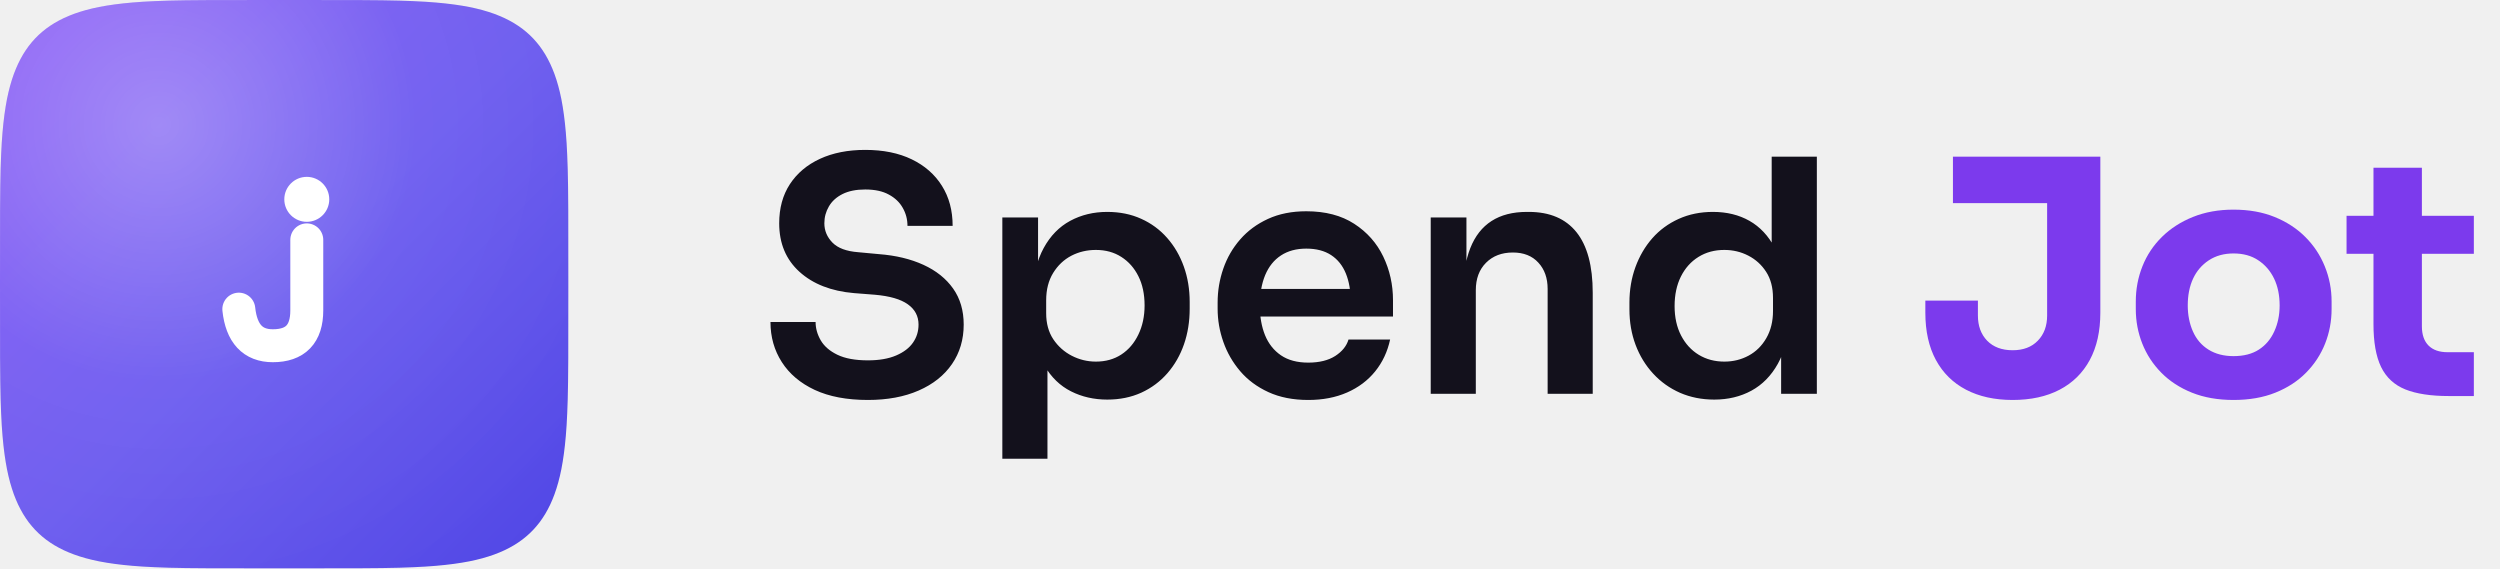
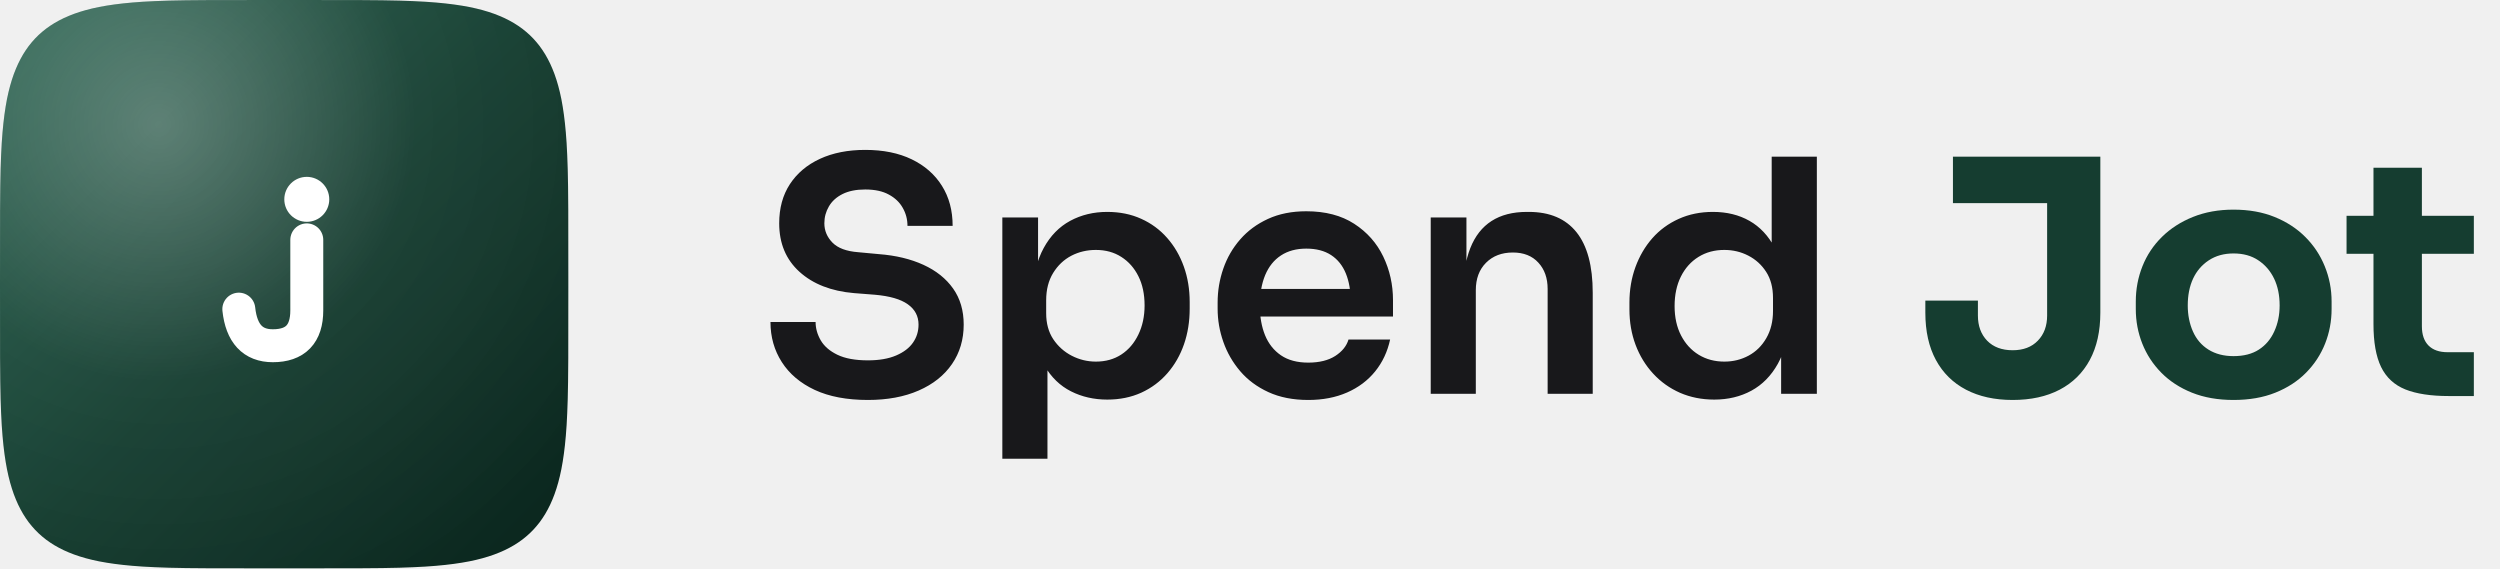
<svg xmlns="http://www.w3.org/2000/svg" viewBox="0 0 739 168" width="739" height="168">
  <defs>
    <linearGradient id="bg" x1="0" y1="0" x2="1" y2="1">
-       <stop offset="0" stop-color="#8B5CF6" />
-       <stop offset="0.5" stop-color="#6D5DEF" />
-       <stop offset="1" stop-color="#4F46E5" />
+       <stop offset="0" stop-color="#28624F" />
+       <stop offset="0.5" stop-color="#153D30" />
+       <stop offset="1" stop-color="#0A241C" />
    </linearGradient>
    <radialGradient id="glow" cx="0.28" cy="0.22" r="0.9">
      <stop offset="0" stop-color="#FFFFFF" stop-opacity="0.28" />
      <stop offset="0.5" stop-color="#FFFFFF" stop-opacity="0.04" />
      <stop offset="1" stop-color="#FFFFFF" stop-opacity="0" />
    </radialGradient>
  </defs>
  <path d="M 168.00 84.00 L 167.98 105.95 L 167.92 112.95 L 167.82 118.04 L 167.67 122.17 L 167.49 125.70 L 167.26 128.82 L 166.99 131.62 L 166.68 134.17 L 166.33 136.51 L 165.94 138.69 L 165.50 140.72 L 165.02 142.61 L 164.49 144.40 L 163.92 146.08 L 163.30 147.66 L 162.64 149.16 L 161.93 150.57 L 161.17 151.92 L 160.36 153.19 L 159.51 154.39 L 158.59 155.53 L 157.63 156.61 L 156.61 157.63 L 155.53 158.59 L 154.39 159.51 L 153.19 160.36 L 151.92 161.17 L 150.57 161.93 L 149.16 162.64 L 147.66 163.30 L 146.08 163.92 L 144.40 164.49 L 142.61 165.02 L 140.72 165.50 L 138.69 165.94 L 136.51 166.33 L 134.17 166.68 L 131.62 166.99 L 128.82 167.26 L 125.70 167.49 L 122.17 167.67 L 118.04 167.82 L 112.95 167.92 L 105.95 167.98 L 84.00 168.00 L 62.05 167.98 L 55.05 167.92 L 49.96 167.82 L 45.83 167.67 L 42.30 167.49 L 39.18 167.26 L 36.38 166.99 L 33.83 166.68 L 31.49 166.33 L 29.31 165.94 L 27.28 165.50 L 25.39 165.02 L 23.60 164.49 L 21.92 163.92 L 20.34 163.30 L 18.84 162.64 L 17.43 161.93 L 16.08 161.17 L 14.81 160.36 L 13.61 159.51 L 12.47 158.59 L 11.39 157.63 L 10.37 156.61 L 9.41 155.53 L 8.49 154.39 L 7.64 153.19 L 6.83 151.92 L 6.07 150.57 L 5.36 149.16 L 4.70 147.66 L 4.08 146.08 L 3.51 144.40 L 2.98 142.61 L 2.50 140.72 L 2.06 138.69 L 1.67 136.51 L 1.32 134.17 L 1.01 131.62 L 0.74 128.82 L 0.51 125.70 L 0.33 122.17 L 0.18 118.04 L 0.08 112.95 L 0.02 105.95 L 0.00 84.00 L 0.02 62.05 L 0.08 55.05 L 0.18 49.96 L 0.33 45.83 L 0.51 42.30 L 0.74 39.18 L 1.01 36.38 L 1.32 33.83 L 1.67 31.49 L 2.06 29.31 L 2.50 27.28 L 2.98 25.39 L 3.51 23.60 L 4.08 21.92 L 4.70 20.34 L 5.36 18.84 L 6.07 17.43 L 6.83 16.08 L 7.64 14.81 L 8.49 13.61 L 9.41 12.47 L 10.37 11.39 L 11.39 10.37 L 12.47 9.41 L 13.61 8.49 L 14.81 7.64 L 16.08 6.83 L 17.43 6.07 L 18.84 5.36 L 20.34 4.70 L 21.92 4.08 L 23.60 3.51 L 25.39 2.98 L 27.28 2.50 L 29.31 2.06 L 31.49 1.67 L 33.83 1.32 L 36.38 1.01 L 39.18 0.74 L 42.30 0.51 L 45.83 0.33 L 49.96 0.18 L 55.05 0.08 L 62.05 0.02 L 84.00 0.00 L 105.95 0.02 L 112.95 0.08 L 118.04 0.18 L 122.17 0.33 L 125.70 0.51 L 128.82 0.74 L 131.62 1.01 L 134.17 1.32 L 136.51 1.67 L 138.69 2.06 L 140.72 2.50 L 142.61 2.98 L 144.40 3.51 L 146.08 4.08 L 147.66 4.70 L 149.16 5.36 L 150.57 6.07 L 151.92 6.83 L 153.19 7.64 L 154.39 8.49 L 155.53 9.41 L 156.61 10.37 L 157.63 11.39 L 158.59 12.47 L 159.51 13.61 L 160.36 14.81 L 161.17 16.08 L 161.93 17.43 L 162.64 18.84 L 163.30 20.34 L 163.92 21.92 L 164.49 23.60 L 165.02 25.39 L 165.50 27.28 L 165.94 29.31 L 166.33 31.49 L 166.68 33.83 L 166.99 36.38 L 167.26 39.18 L 167.49 42.30 L 167.67 45.83 L 167.82 49.96 L 167.92 55.05 L 167.98 62.05 L 168.00 84.00 Z" fill="url(#bg)" />
  <path d="M 168.00 84.00 L 167.98 105.95 L 167.92 112.95 L 167.82 118.04 L 167.67 122.17 L 167.49 125.70 L 167.26 128.82 L 166.99 131.62 L 166.68 134.17 L 166.33 136.51 L 165.94 138.69 L 165.50 140.72 L 165.02 142.61 L 164.49 144.40 L 163.92 146.08 L 163.30 147.66 L 162.64 149.16 L 161.93 150.57 L 161.17 151.92 L 160.36 153.19 L 159.51 154.39 L 158.59 155.53 L 157.63 156.61 L 156.61 157.63 L 155.53 158.59 L 154.39 159.51 L 153.19 160.36 L 151.92 161.17 L 150.57 161.93 L 149.16 162.64 L 147.66 163.30 L 146.08 163.92 L 144.40 164.49 L 142.61 165.02 L 140.72 165.50 L 138.69 165.94 L 136.51 166.33 L 134.17 166.68 L 131.62 166.99 L 128.82 167.26 L 125.70 167.49 L 122.17 167.67 L 118.04 167.82 L 112.95 167.92 L 105.95 167.98 L 84.00 168.00 L 62.05 167.98 L 55.05 167.92 L 49.96 167.82 L 45.83 167.67 L 42.30 167.49 L 39.18 167.26 L 36.38 166.99 L 33.83 166.68 L 31.49 166.33 L 29.31 165.94 L 27.28 165.50 L 25.39 165.02 L 23.60 164.49 L 21.92 163.92 L 20.34 163.30 L 18.84 162.64 L 17.43 161.93 L 16.08 161.17 L 14.81 160.36 L 13.61 159.51 L 12.47 158.59 L 11.39 157.63 L 10.37 156.61 L 9.41 155.53 L 8.49 154.39 L 7.64 153.19 L 6.83 151.92 L 6.07 150.57 L 5.36 149.16 L 4.70 147.66 L 4.08 146.08 L 3.51 144.40 L 2.98 142.61 L 2.50 140.72 L 2.06 138.69 L 1.67 136.51 L 1.32 134.17 L 1.01 131.62 L 0.74 128.82 L 0.51 125.70 L 0.33 122.17 L 0.18 118.04 L 0.08 112.95 L 0.02 105.95 L 0.00 84.00 L 0.02 62.05 L 0.08 55.05 L 0.18 49.96 L 0.33 45.83 L 0.51 42.30 L 0.74 39.18 L 1.01 36.38 L 1.32 33.83 L 1.67 31.49 L 2.06 29.31 L 2.50 27.28 L 2.98 25.39 L 3.51 23.60 L 4.08 21.92 L 4.70 20.34 L 5.36 18.84 L 6.07 17.43 L 6.83 16.08 L 7.64 14.81 L 8.49 13.61 L 9.41 12.47 L 10.37 11.39 L 11.39 10.37 L 12.47 9.41 L 13.61 8.49 L 14.81 7.64 L 16.08 6.83 L 17.43 6.07 L 18.84 5.36 L 20.34 4.70 L 21.92 4.08 L 23.60 3.51 L 25.39 2.98 L 27.28 2.50 L 29.31 2.06 L 31.49 1.67 L 33.83 1.32 L 36.38 1.01 L 39.18 0.74 L 42.30 0.51 L 45.83 0.33 L 49.96 0.18 L 55.05 0.08 L 62.05 0.02 L 84.00 0.00 L 105.95 0.02 L 112.95 0.08 L 118.04 0.18 L 122.17 0.33 L 125.70 0.51 L 128.82 0.74 L 131.62 1.01 L 134.17 1.32 L 136.51 1.67 L 138.69 2.06 L 140.72 2.50 L 142.61 2.98 L 144.40 3.51 L 146.08 4.08 L 147.66 4.70 L 149.16 5.36 L 150.57 6.07 L 151.92 6.83 L 153.19 7.64 L 154.39 8.49 L 155.53 9.41 L 156.61 10.37 L 157.63 11.39 L 158.59 12.47 L 159.51 13.61 L 160.36 14.81 L 161.17 16.08 L 161.93 17.43 L 162.64 18.84 L 163.30 20.34 L 163.92 21.92 L 164.49 23.60 L 165.02 25.39 L 165.50 27.28 L 165.94 29.31 L 166.33 31.49 L 166.68 33.83 L 166.99 36.38 L 167.26 39.18 L 167.49 42.30 L 167.67 45.83 L 167.82 49.96 L 167.92 55.05 L 167.98 62.05 L 168.00 84.00 Z" fill="url(#glow)" />
  <g transform="translate(45.4 45.4) scale(0.7728)">
    <g transform="translate(2.6 0)">
      <path d="M56 33 L56 60 Q56 73.5 43 73.5 Q31.5 73.5 30 59.5" fill="none" stroke="#FFFFFF" stroke-width="12.6" stroke-linecap="round" stroke-linejoin="round" />
      <circle cx="56" cy="17.5" r="8.6" fill="#FFFFFF" />
    </g>
  </g>
  <g transform="translate(224.0 116.4)">
    <g>
-       <path d="M 32.55 1.83 Q 23.23 1.83 16.84 -1.14 Q 10.47 -4.12 7.11 -9.36 Q 3.75 -14.59 3.75 -21.21 L 17.09 -21.21 Q 17.09 -18.43 18.61 -15.79 Q 20.16 -13.15 23.56 -11.52 Q 26.97 -9.88 32.55 -9.88 Q 37.53 -9.88 40.89 -11.32 Q 44.25 -12.76 45.88 -15.12 Q 47.52 -17.47 47.52 -20.45 Q 47.52 -24.20 44.35 -26.45 Q 41.19 -28.71 34.56 -29.28 L 28.41 -29.76 Q 18.33 -30.63 12.33 -36.05 Q 6.33 -41.48 6.33 -50.40 Q 6.33 -57.12 9.49 -61.96 Q 12.67 -66.81 18.38 -69.45 Q 24.09 -72.09 31.77 -72.09 Q 39.75 -72.09 45.51 -69.30 Q 51.27 -66.52 54.43 -61.48 Q 57.60 -56.45 57.60 -49.63 L 44.25 -49.63 Q 44.25 -52.52 42.85 -54.96 Q 41.48 -57.41 38.73 -58.89 Q 36.00 -60.39 31.77 -60.39 Q 27.75 -60.39 25.05 -59.04 Q 22.36 -57.69 21.02 -55.38 Q 19.68 -53.09 19.68 -50.40 Q 19.68 -47.13 22.08 -44.68 Q 24.48 -42.24 29.67 -41.85 L 35.80 -41.28 Q 43.29 -40.71 48.96 -38.12 Q 54.63 -35.52 57.75 -31.09 Q 60.87 -26.68 60.87 -20.45 Q 60.87 -13.83 57.41 -8.79 Q 53.95 -3.75 47.56 -0.96 Q 41.19 1.83 32.55 1.83 Z M 72.29 19.20 L 72.29 -52.12 L 82.85 -52.12 L 82.85 -29.67 L 81.22 -29.76 Q 81.59 -37.73 84.52 -43.09 Q 87.46 -48.48 92.35 -51.12 Q 97.25 -53.76 103.30 -53.76 Q 108.86 -53.76 113.32 -51.73 Q 117.79 -49.73 121.00 -46.08 Q 124.22 -42.43 125.95 -37.57 Q 127.67 -32.73 127.67 -27.16 L 127.67 -25.15 Q 127.67 -19.48 125.99 -14.64 Q 124.31 -9.79 121.10 -6.09 Q 117.89 -2.40 113.38 -0.33 Q 108.86 1.72 103.30 1.72 Q 97.43 1.72 92.59 -0.72 Q 87.74 -3.17 84.76 -8.29 Q 81.79 -13.44 81.41 -21.60 L 85.63 -15.16 L 85.63 19.20 L 72.29 19.20 Z M 99.94 -9.51 Q 104.26 -9.51 107.47 -11.61 Q 110.69 -13.72 112.51 -17.52 Q 114.34 -21.31 114.34 -26.11 Q 114.34 -31.11 112.51 -34.75 Q 110.69 -38.40 107.47 -40.45 Q 104.26 -42.52 99.94 -42.52 Q 95.99 -42.52 92.68 -40.80 Q 89.38 -39.07 87.31 -35.71 Q 85.25 -32.35 85.25 -27.64 L 85.25 -23.80 Q 85.25 -19.29 87.35 -16.12 Q 89.47 -12.96 92.83 -11.23 Q 96.19 -9.51 99.94 -9.51 Z M 162.72 1.83 Q 156.00 1.83 150.96 -0.48 Q 145.92 -2.79 142.61 -6.67 Q 139.29 -10.56 137.61 -15.36 Q 135.93 -20.16 135.93 -25.15 L 135.93 -26.97 Q 135.93 -32.16 137.61 -37.00 Q 139.29 -41.85 142.61 -45.64 Q 145.92 -49.44 150.81 -51.69 Q 155.72 -53.95 162.14 -53.95 Q 170.60 -53.95 176.30 -50.25 Q 182.01 -46.56 184.89 -40.56 Q 187.77 -34.56 187.77 -27.64 L 187.77 -22.84 L 141.60 -22.84 L 141.60 -31.00 L 179.42 -31.00 L 175.29 -26.97 Q 175.29 -31.96 173.85 -35.52 Q 172.41 -39.07 169.49 -40.99 Q 166.56 -42.91 162.14 -42.91 Q 157.73 -42.91 154.65 -40.89 Q 151.58 -38.88 149.99 -35.09 Q 148.41 -31.29 148.41 -26.01 Q 148.41 -21.12 149.94 -17.32 Q 151.49 -13.53 154.65 -11.37 Q 157.82 -9.21 162.72 -9.21 Q 167.61 -9.21 170.69 -11.17 Q 173.76 -13.15 174.62 -16.04 L 186.92 -16.04 Q 185.76 -10.65 182.49 -6.61 Q 179.24 -2.59 174.20 -0.38 Q 169.16 1.83 162.72 1.83 Z M 198.92 -0.00 L 198.92 -52.12 L 209.48 -52.12 L 209.48 -29.76 L 208.52 -29.76 Q 208.52 -37.73 210.62 -43.05 Q 212.73 -48.39 216.90 -51.07 Q 221.09 -53.76 227.33 -53.76 L 227.90 -53.76 Q 237.21 -53.76 242.01 -47.76 Q 246.81 -41.76 246.81 -29.85 L 246.81 -0.00 L 233.48 -0.00 L 233.48 -31.00 Q 233.48 -35.80 230.73 -38.77 Q 228.00 -41.76 223.20 -41.76 Q 218.30 -41.76 215.27 -38.73 Q 212.25 -35.71 212.25 -30.63 L 212.25 -0.00 L 198.92 -0.00 Z M 282.73 1.72 Q 277.25 1.72 272.63 -0.28 Q 268.03 -2.31 264.67 -5.96 Q 261.31 -9.60 259.48 -14.45 Q 257.66 -19.29 257.66 -24.96 L 257.66 -26.97 Q 257.66 -32.55 259.43 -37.44 Q 261.22 -42.33 264.43 -45.98 Q 267.65 -49.63 272.21 -51.69 Q 276.77 -53.76 282.34 -53.76 Q 288.49 -53.76 293.14 -51.12 Q 297.79 -48.48 300.58 -43.20 Q 303.37 -37.92 303.65 -29.95 L 299.71 -34.56 L 299.71 -70.08 L 313.06 -70.08 L 313.06 -0.00 L 302.50 -0.00 L 302.50 -22.17 L 304.81 -22.17 Q 304.51 -14.21 301.54 -8.88 Q 298.57 -3.55 293.71 -0.91 Q 288.86 1.72 282.73 1.72 Z M 285.70 -9.51 Q 289.63 -9.51 292.90 -11.28 Q 296.17 -13.05 298.13 -16.45 Q 300.10 -19.88 300.10 -24.48 L 300.10 -28.32 Q 300.10 -32.92 298.07 -36.05 Q 296.06 -39.16 292.79 -40.84 Q 289.54 -42.52 285.70 -42.52 Q 281.38 -42.52 278.06 -40.45 Q 274.75 -38.40 272.87 -34.65 Q 271.01 -30.91 271.01 -25.92 Q 271.01 -20.93 272.93 -17.22 Q 274.85 -13.53 278.15 -11.52 Q 281.47 -9.51 285.70 -9.51 Z" fill="#13111C" />
+       <path d="M 32.55 1.83 Q 23.23 1.83 16.84 -1.14 Q 10.47 -4.12 7.11 -9.36 Q 3.75 -14.59 3.75 -21.21 L 17.09 -21.21 Q 17.09 -18.43 18.61 -15.79 Q 20.16 -13.15 23.56 -11.52 Q 26.97 -9.88 32.55 -9.88 Q 37.53 -9.88 40.89 -11.32 Q 44.25 -12.76 45.88 -15.12 Q 47.52 -17.47 47.52 -20.45 Q 47.52 -24.20 44.35 -26.45 Q 41.19 -28.71 34.56 -29.28 L 28.41 -29.76 Q 18.33 -30.63 12.33 -36.05 Q 6.33 -41.48 6.33 -50.40 Q 6.33 -57.12 9.49 -61.96 Q 12.67 -66.81 18.38 -69.45 Q 24.09 -72.09 31.77 -72.09 Q 39.75 -72.09 45.51 -69.30 Q 51.27 -66.52 54.43 -61.48 Q 57.60 -56.45 57.60 -49.63 L 44.25 -49.63 Q 44.25 -52.52 42.85 -54.96 Q 41.48 -57.41 38.73 -58.89 Q 36.00 -60.39 31.77 -60.39 Q 27.75 -60.39 25.05 -59.04 Q 22.36 -57.69 21.02 -55.38 Q 19.68 -53.09 19.68 -50.40 Q 19.68 -47.13 22.08 -44.68 Q 24.48 -42.24 29.67 -41.85 L 35.80 -41.28 Q 43.29 -40.71 48.96 -38.12 Q 54.63 -35.52 57.75 -31.09 Q 60.87 -26.68 60.87 -20.45 Q 60.87 -13.83 57.41 -8.79 Q 53.95 -3.75 47.56 -0.96 Q 41.19 1.83 32.55 1.83 Z M 72.29 19.20 L 72.29 -52.12 L 82.85 -52.12 L 82.85 -29.67 L 81.22 -29.76 Q 81.59 -37.73 84.52 -43.09 Q 87.46 -48.48 92.35 -51.12 Q 97.25 -53.76 103.30 -53.76 Q 108.86 -53.76 113.32 -51.73 Q 117.79 -49.73 121.00 -46.08 Q 124.22 -42.43 125.95 -37.57 Q 127.67 -32.73 127.67 -27.16 L 127.67 -25.15 Q 127.67 -19.48 125.99 -14.64 Q 124.31 -9.79 121.10 -6.09 Q 117.89 -2.40 113.38 -0.33 Q 108.86 1.72 103.30 1.72 Q 97.43 1.72 92.59 -0.72 Q 87.74 -3.17 84.76 -8.29 Q 81.79 -13.44 81.41 -21.60 L 85.63 -15.16 L 85.63 19.20 L 72.29 19.20 Z M 99.94 -9.51 Q 104.26 -9.51 107.47 -11.61 Q 110.69 -13.72 112.51 -17.52 Q 114.34 -21.31 114.34 -26.11 Q 114.34 -31.11 112.51 -34.75 Q 110.69 -38.40 107.47 -40.45 Q 104.26 -42.52 99.94 -42.52 Q 95.99 -42.52 92.68 -40.80 Q 89.38 -39.07 87.31 -35.71 Q 85.25 -32.35 85.25 -27.64 L 85.25 -23.80 Q 85.25 -19.29 87.35 -16.12 Q 89.47 -12.96 92.83 -11.23 Q 96.19 -9.51 99.94 -9.51 Z M 162.72 1.83 Q 156.00 1.83 150.96 -0.48 Q 145.92 -2.79 142.61 -6.67 Q 139.29 -10.56 137.61 -15.36 Q 135.93 -20.16 135.93 -25.15 L 135.93 -26.97 Q 135.93 -32.16 137.61 -37.00 Q 139.29 -41.85 142.61 -45.64 Q 145.92 -49.44 150.81 -51.69 Q 155.72 -53.95 162.14 -53.95 Q 170.60 -53.95 176.30 -50.25 Q 182.01 -46.56 184.89 -40.56 Q 187.77 -34.56 187.77 -27.64 L 187.77 -22.84 L 141.60 -22.84 L 141.60 -31.00 L 179.42 -31.00 L 175.29 -26.97 Q 175.29 -31.96 173.85 -35.52 Q 172.41 -39.07 169.49 -40.99 Q 166.56 -42.91 162.14 -42.91 Q 157.73 -42.91 154.65 -40.89 Q 151.58 -38.88 149.99 -35.09 Q 148.41 -31.29 148.41 -26.01 Q 148.41 -21.12 149.94 -17.32 Q 151.49 -13.53 154.65 -11.37 Q 157.82 -9.21 162.72 -9.21 Q 167.61 -9.21 170.69 -11.17 Q 173.76 -13.15 174.62 -16.04 L 186.92 -16.04 Q 185.76 -10.65 182.49 -6.61 Q 179.24 -2.59 174.20 -0.38 Q 169.16 1.83 162.72 1.83 Z M 198.92 -0.00 L 198.92 -52.12 L 209.48 -52.12 L 209.48 -29.76 L 208.52 -29.76 Q 208.52 -37.73 210.62 -43.05 Q 212.73 -48.39 216.90 -51.07 Q 221.09 -53.76 227.33 -53.76 L 227.90 -53.76 Q 237.21 -53.76 242.01 -47.76 Q 246.81 -41.76 246.81 -29.85 L 246.81 -0.00 L 233.48 -0.00 L 233.48 -31.00 Q 233.48 -35.80 230.73 -38.77 Q 228.00 -41.76 223.20 -41.76 Q 218.30 -41.76 215.27 -38.73 Q 212.25 -35.71 212.25 -30.63 L 212.25 -0.00 L 198.92 -0.00 Z M 282.73 1.72 Q 277.25 1.72 272.63 -0.28 Q 268.03 -2.31 264.67 -5.96 Q 261.31 -9.60 259.48 -14.45 Q 257.66 -19.29 257.66 -24.96 L 257.66 -26.97 Q 257.66 -32.55 259.43 -37.44 Q 261.22 -42.33 264.43 -45.98 Q 267.65 -49.63 272.21 -51.69 Q 276.77 -53.76 282.34 -53.76 Q 288.49 -53.76 293.14 -51.12 Q 297.79 -48.48 300.58 -43.20 Q 303.37 -37.92 303.65 -29.95 L 299.71 -34.56 L 299.71 -70.08 L 313.06 -70.08 L 313.06 -0.00 L 302.50 -0.00 L 302.50 -22.17 L 304.81 -22.17 Q 304.51 -14.21 301.54 -8.88 Q 298.57 -3.55 293.71 -0.91 Q 288.86 1.72 282.73 1.72 Z M 285.70 -9.51 Q 289.63 -9.51 292.90 -11.28 Q 296.17 -13.05 298.13 -16.45 Q 300.10 -19.88 300.10 -24.48 L 300.10 -28.32 Q 300.10 -32.92 298.07 -36.05 Q 296.06 -39.16 292.79 -40.84 Q 289.54 -42.52 285.70 -42.52 Q 281.38 -42.52 278.06 -40.45 Q 274.75 -38.40 272.87 -34.65 Q 271.01 -30.91 271.01 -25.92 Q 271.01 -20.93 272.93 -17.22 Q 274.85 -13.53 278.15 -11.52 Q 281.47 -9.51 285.70 -9.51 Z" fill="#18181B" />
      <g transform="translate(341.86 0)">
-         <path d="M 29.08 1.83 Q 21.12 1.83 15.31 -1.20 Q 9.51 -4.23 6.39 -9.99 Q 3.27 -15.75 3.27 -24.00 L 3.27 -27.55 L 18.81 -27.55 L 18.81 -23.13 Q 18.81 -18.52 21.54 -15.69 Q 24.29 -12.87 29.08 -12.87 Q 33.80 -12.87 36.52 -15.69 Q 39.27 -18.52 39.27 -23.13 L 39.27 -58.27 L 55.00 -58.27 L 55.00 -24.00 Q 55.00 -15.75 51.88 -9.99 Q 48.77 -4.23 42.96 -1.20 Q 37.16 1.83 29.08 1.83 Z M 11.43 -56.35 L 11.43 -70.08 L 55.00 -70.08 L 55.00 -56.35 L 11.43 -56.35 Z M 94.37 1.83 Q 87.45 1.83 82.07 -0.33 Q 76.70 -2.49 73.01 -6.24 Q 69.32 -9.99 67.40 -14.83 Q 65.48 -19.68 65.48 -25.05 L 65.48 -27.27 Q 65.48 -32.73 67.44 -37.68 Q 69.41 -42.63 73.20 -46.36 Q 77.00 -50.11 82.37 -52.27 Q 87.74 -54.43 94.37 -54.43 Q 101.18 -54.43 106.50 -52.27 Q 111.84 -50.11 115.58 -46.36 Q 119.33 -42.63 121.34 -37.68 Q 123.36 -32.73 123.36 -27.27 L 123.36 -25.05 Q 123.36 -19.68 121.44 -14.83 Q 119.52 -9.99 115.82 -6.24 Q 112.13 -2.49 106.74 -0.33 Q 101.37 1.83 94.37 1.83 Z M 94.37 -11.13 Q 98.88 -11.13 101.85 -13.05 Q 104.84 -14.97 106.41 -18.42 Q 108.00 -21.88 108.00 -26.11 Q 108.00 -30.63 106.37 -34.03 Q 104.73 -37.44 101.70 -39.45 Q 98.69 -41.48 94.37 -41.48 Q 90.14 -41.48 87.06 -39.45 Q 84.00 -37.44 82.41 -34.03 Q 80.84 -30.63 80.84 -26.11 Q 80.84 -21.88 82.37 -18.42 Q 83.90 -14.97 86.97 -13.05 Q 90.05 -11.13 94.37 -11.13 Z M 158.02 0.67 Q 150.05 0.67 145.15 -1.29 Q 140.26 -3.27 137.99 -7.92 Q 135.74 -12.57 135.74 -20.55 L 135.74 -66.81 L 150.05 -66.81 L 150.05 -19.96 Q 150.05 -16.23 152.02 -14.25 Q 153.98 -12.29 157.63 -12.29 L 165.41 -12.29 L 165.41 0.67 L 158.02 0.67 Z M 127.78 -41.37 L 127.78 -52.60 L 165.41 -52.60 L 165.41 -41.37 L 127.78 -41.37 Z" fill="#7C3AED" />
+         <path d="M 29.08 1.83 Q 21.12 1.83 15.31 -1.20 Q 9.51 -4.23 6.39 -9.99 Q 3.27 -15.75 3.27 -24.00 L 3.27 -27.55 L 18.81 -27.55 L 18.81 -23.13 Q 18.81 -18.52 21.54 -15.69 Q 24.29 -12.87 29.08 -12.87 Q 33.80 -12.87 36.52 -15.69 Q 39.27 -18.52 39.27 -23.13 L 39.27 -58.27 L 55.00 -58.27 L 55.00 -24.00 Q 55.00 -15.75 51.88 -9.99 Q 48.77 -4.23 42.96 -1.20 Q 37.16 1.83 29.08 1.83 Z M 11.43 -56.35 L 11.43 -70.08 L 55.00 -70.08 L 55.00 -56.35 L 11.43 -56.35 Z M 94.37 1.83 Q 87.45 1.83 82.07 -0.33 Q 76.70 -2.49 73.01 -6.24 Q 69.32 -9.99 67.40 -14.83 Q 65.48 -19.68 65.48 -25.05 L 65.48 -27.27 Q 65.48 -32.73 67.44 -37.68 Q 69.41 -42.63 73.20 -46.36 Q 77.00 -50.11 82.37 -52.27 Q 87.74 -54.43 94.37 -54.43 Q 101.18 -54.43 106.50 -52.27 Q 111.84 -50.11 115.58 -46.36 Q 119.33 -42.63 121.34 -37.68 Q 123.36 -32.73 123.36 -27.27 L 123.36 -25.05 Q 123.36 -19.68 121.44 -14.83 Q 119.52 -9.99 115.82 -6.24 Q 112.13 -2.49 106.74 -0.33 Q 101.37 1.83 94.37 1.83 Z M 94.37 -11.13 Q 98.88 -11.13 101.85 -13.05 Q 104.84 -14.97 106.41 -18.42 Q 108.00 -21.88 108.00 -26.11 Q 108.00 -30.63 106.37 -34.03 Q 104.73 -37.44 101.70 -39.45 Q 98.69 -41.48 94.37 -41.48 Q 90.14 -41.48 87.06 -39.45 Q 84.00 -37.44 82.41 -34.03 Q 80.84 -30.63 80.84 -26.11 Q 80.84 -21.88 82.37 -18.42 Q 83.90 -14.97 86.97 -13.05 Q 90.05 -11.13 94.37 -11.13 Z M 158.02 0.67 Q 150.05 0.67 145.15 -1.29 Q 140.26 -3.27 137.99 -7.92 Q 135.74 -12.57 135.74 -20.55 L 135.74 -66.81 L 150.05 -66.81 L 150.05 -19.96 Q 150.05 -16.23 152.02 -14.25 Q 153.98 -12.29 157.63 -12.29 L 165.41 -12.29 L 165.41 0.67 L 158.02 0.67 Z M 127.78 -41.37 L 127.78 -52.60 L 165.41 -52.60 L 165.41 -41.37 L 127.78 -41.37 Z" fill="#153D30" />
      </g>
    </g>
  </g>
</svg>
